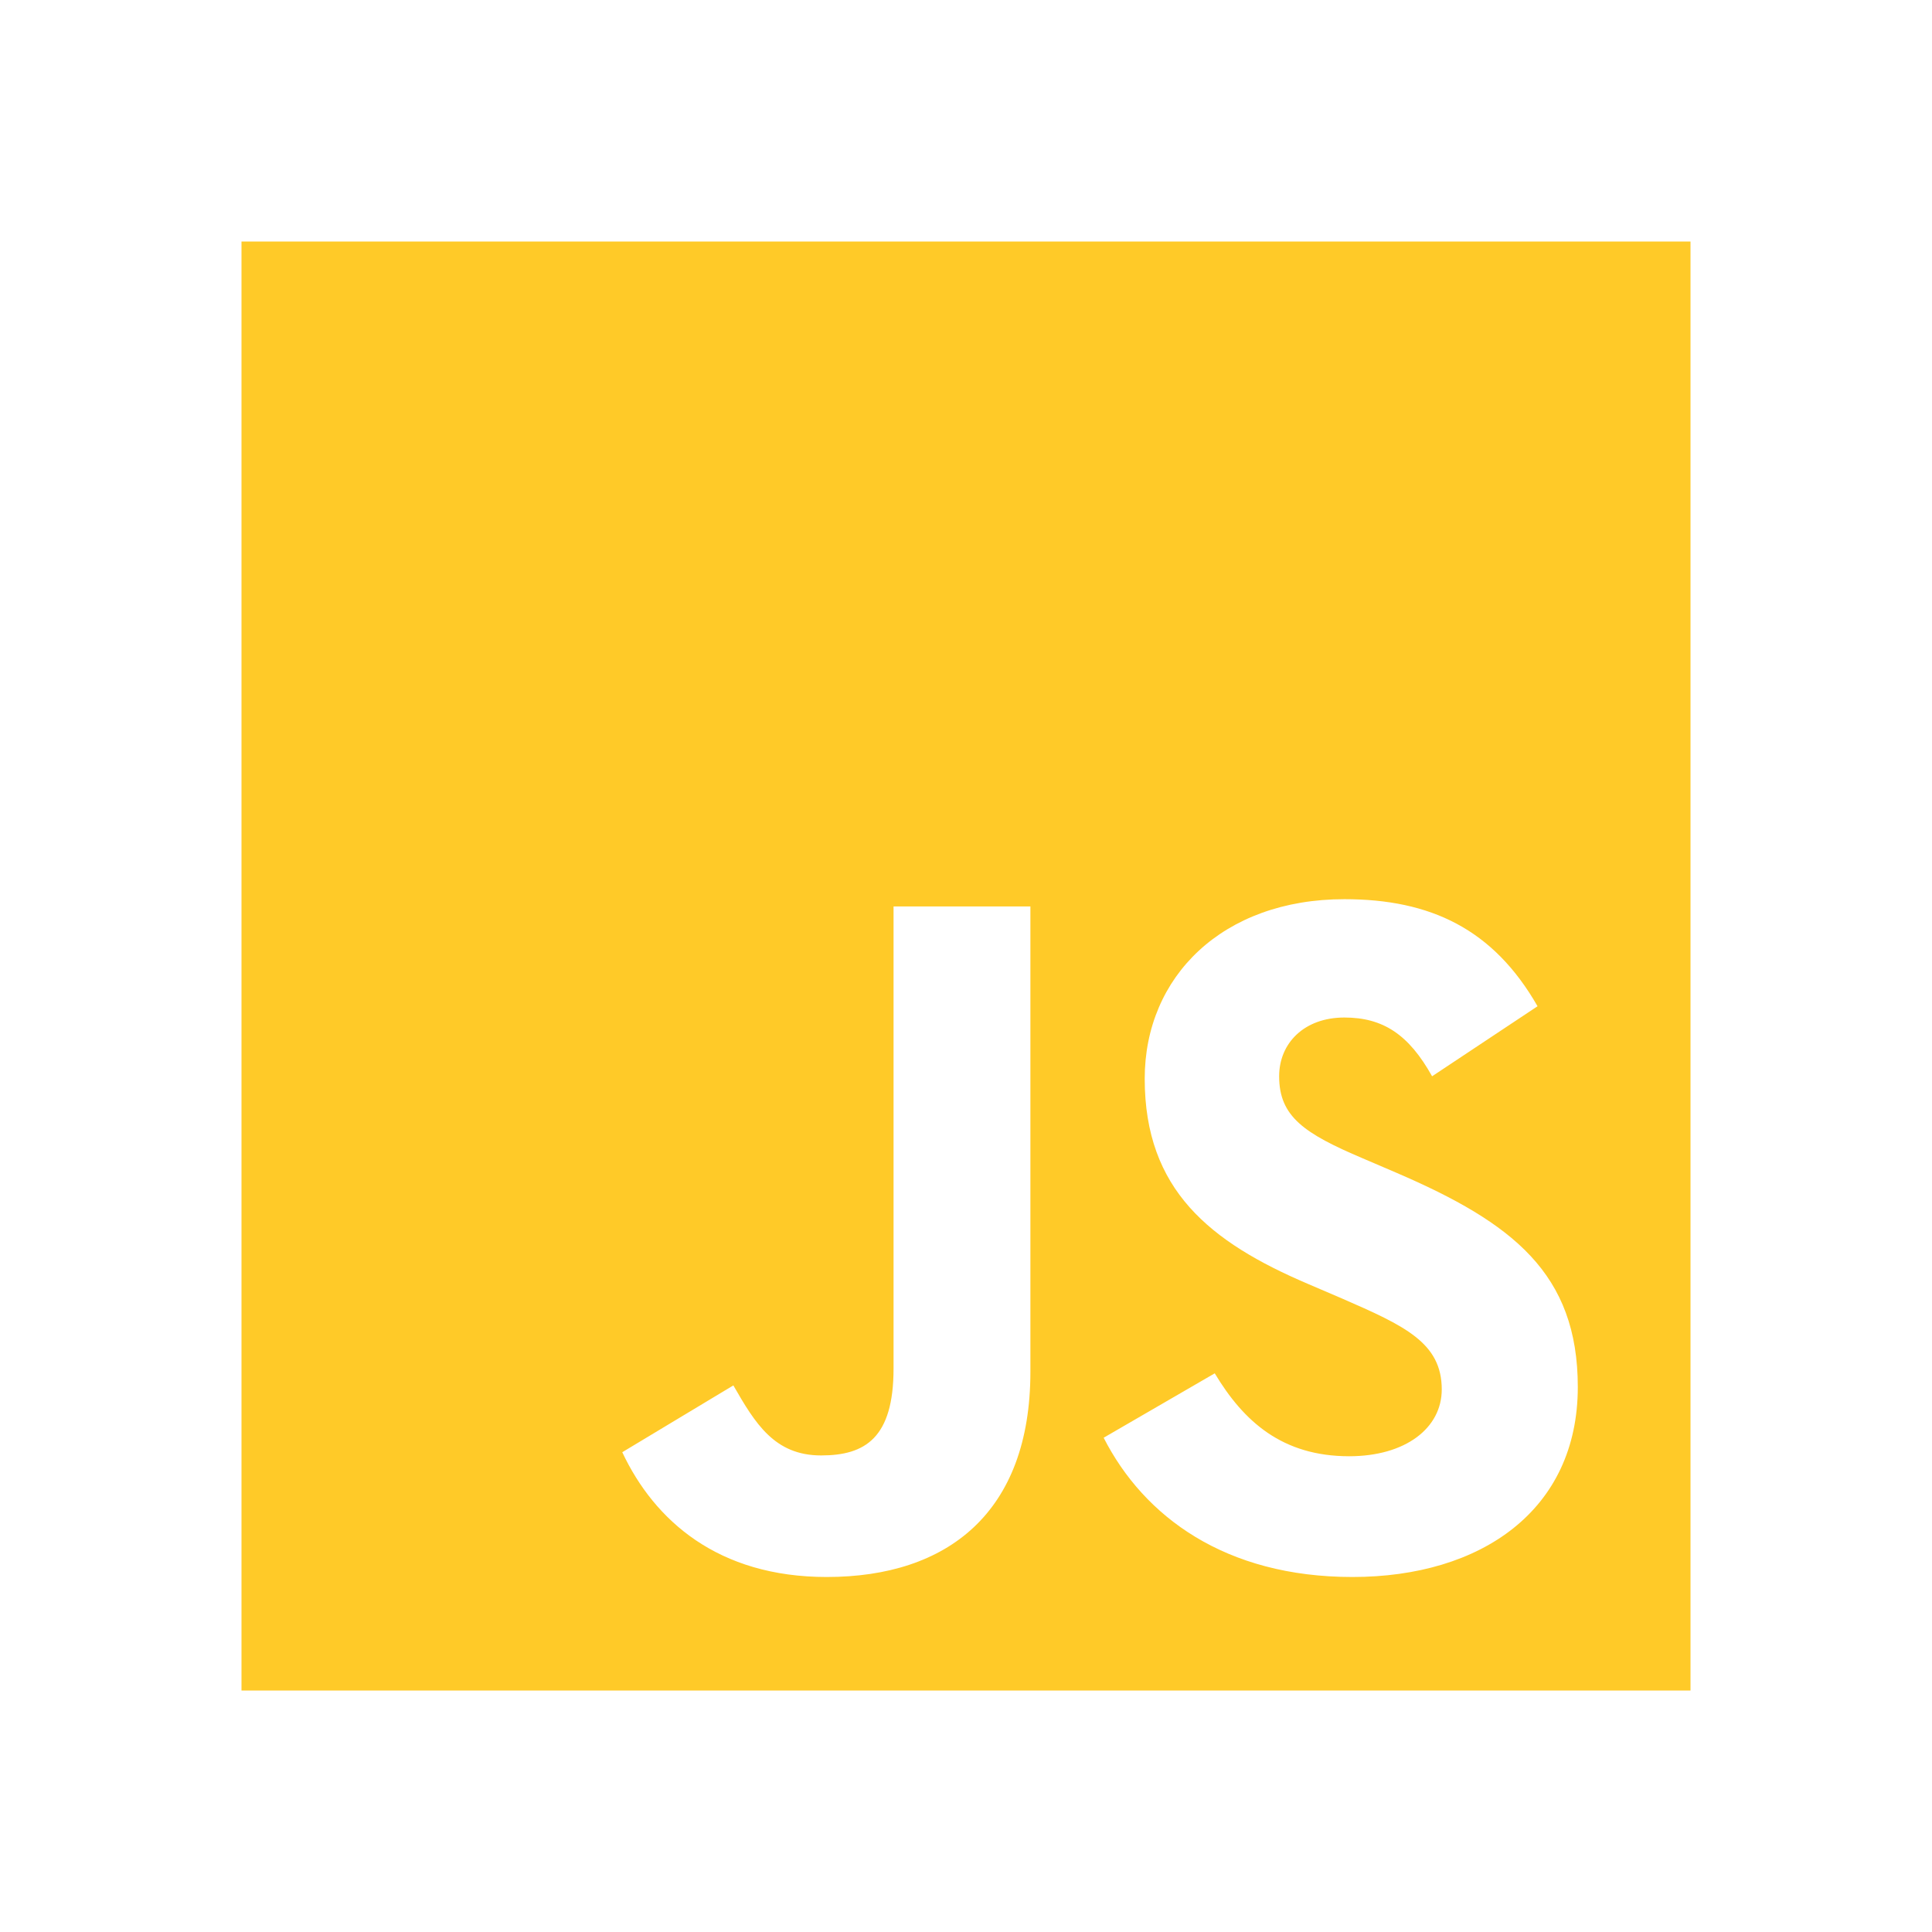
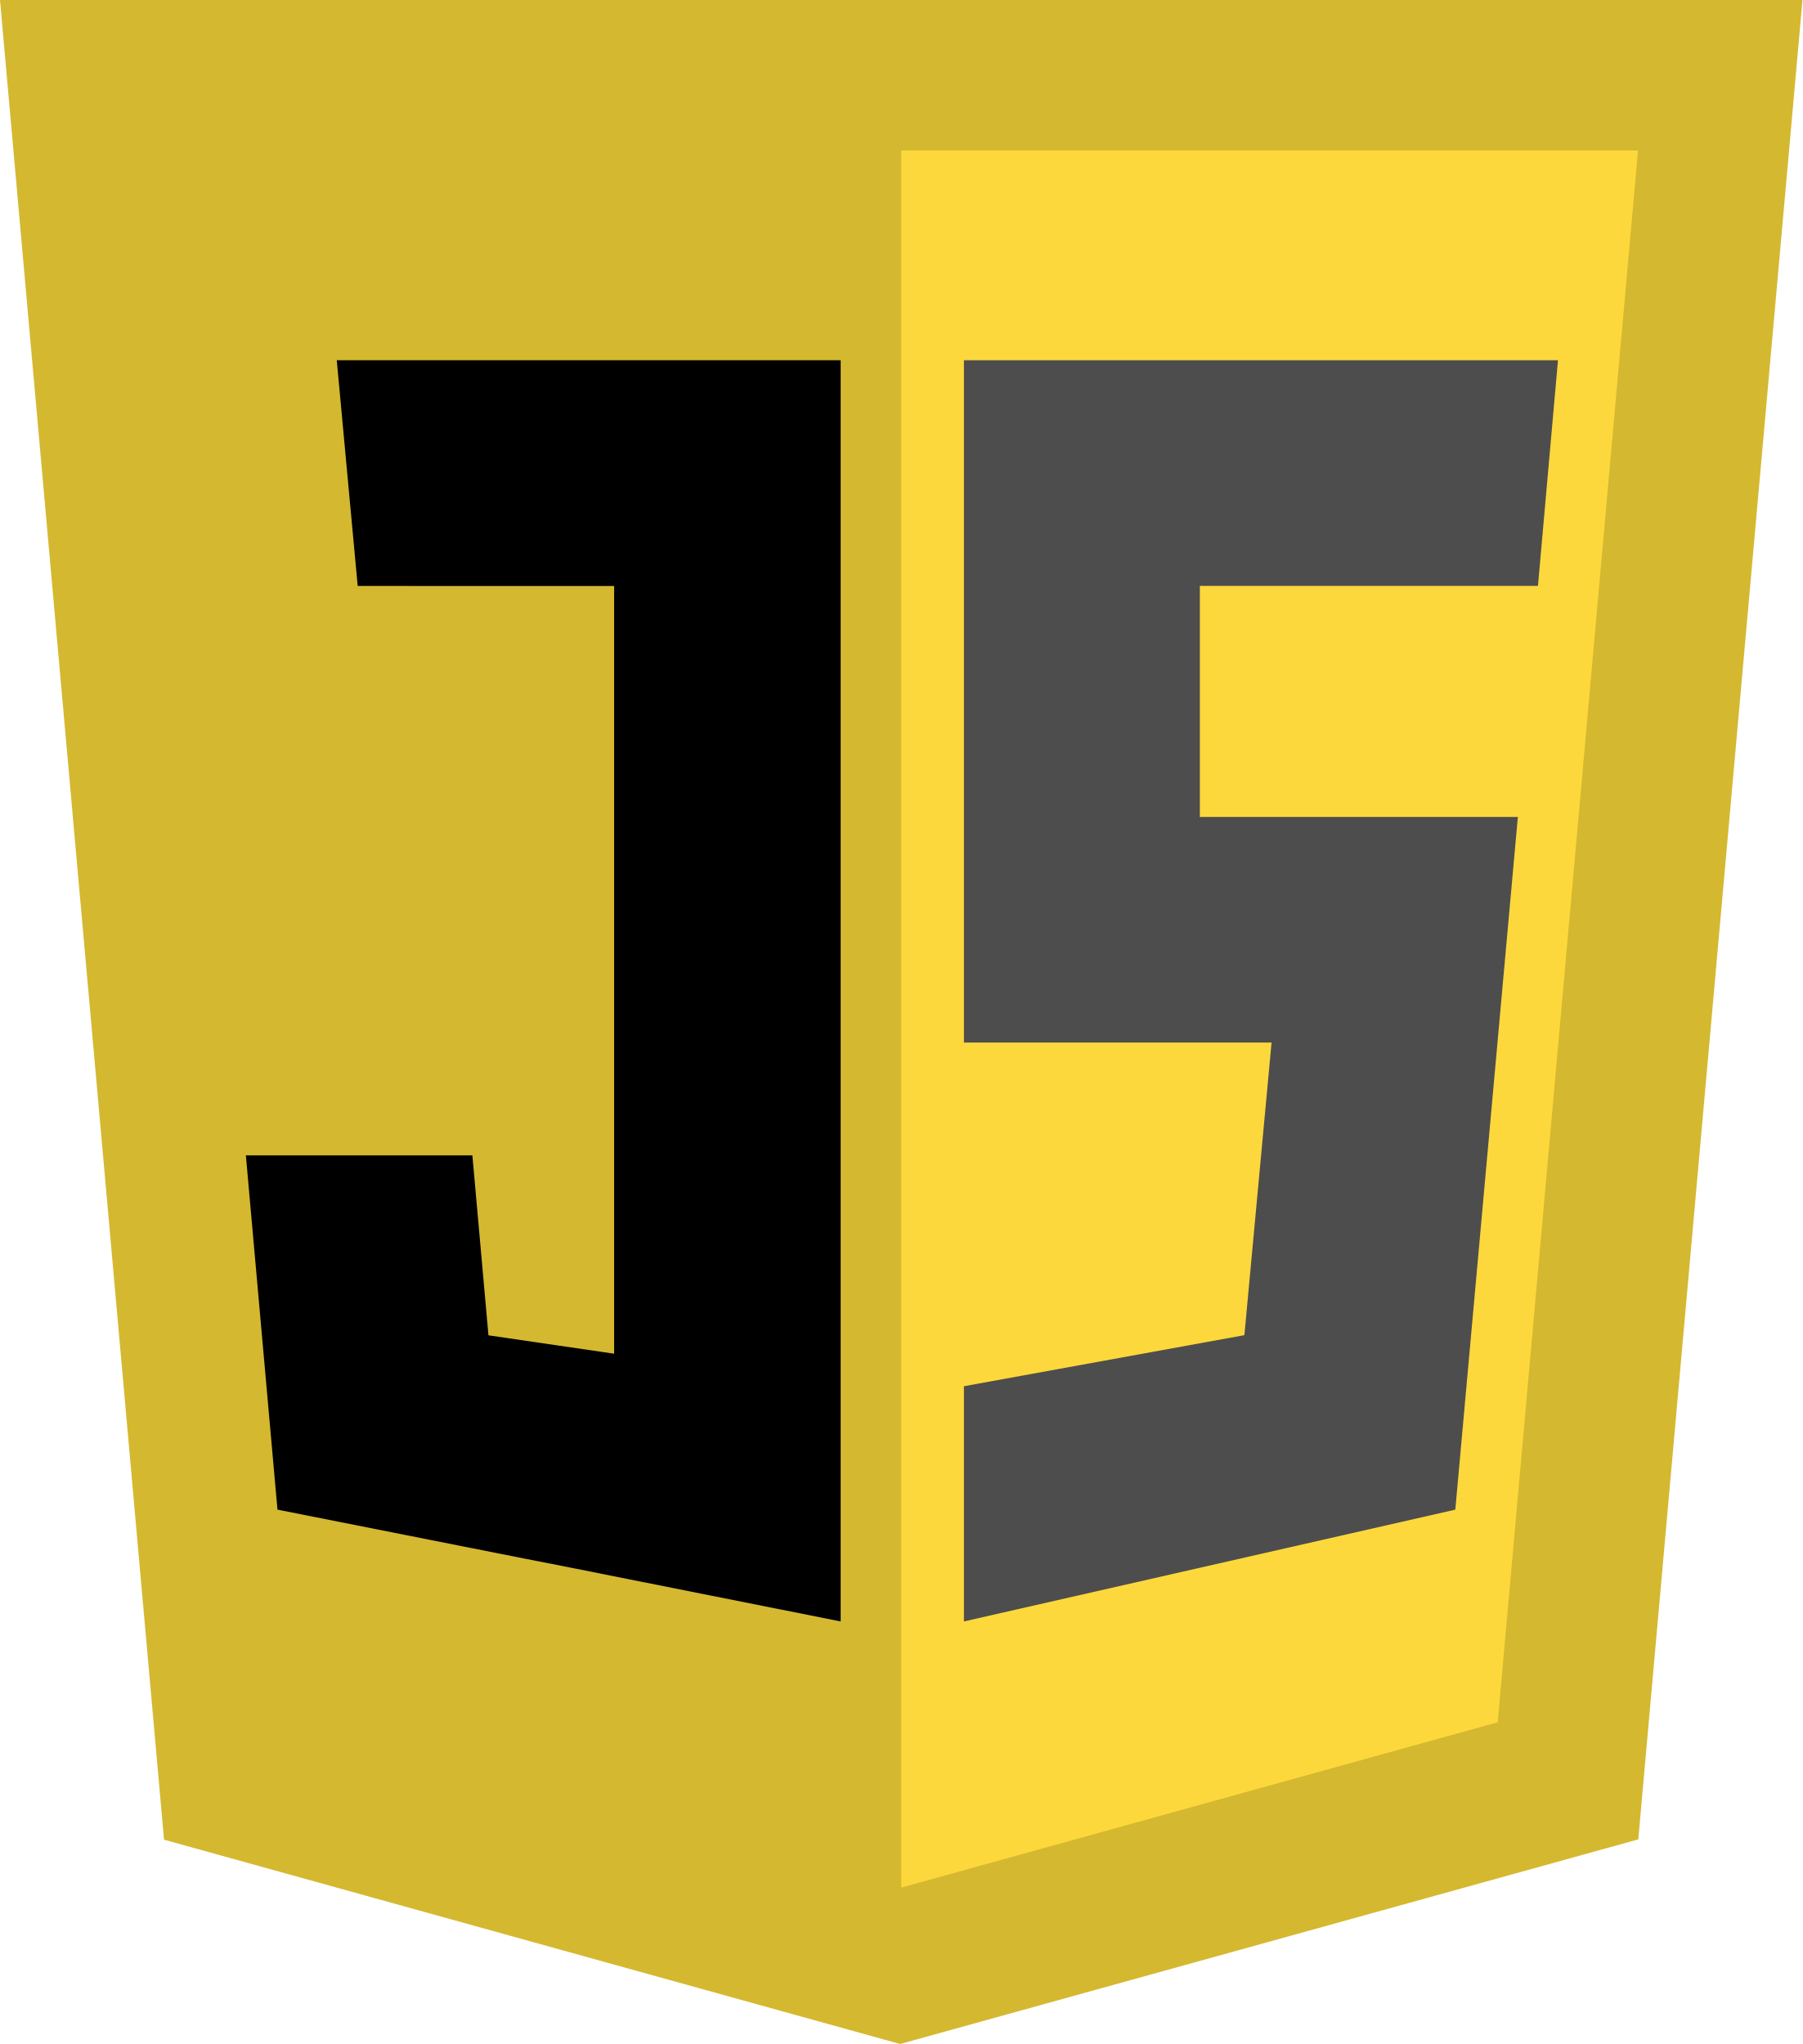
- <svg xmlns="http://www.w3.org/2000/svg" version="1.1" viewBox="0 0 24 24">
-   <path d="m3 3h18v18h-18v-18m4.73 15.04c.4.85 1.19 1.55 2.54 1.55 1.5 0 2.53-.8 2.53-2.55v-5.78h-1.7v5.74c0 .86-.35 1.08-.9 1.08-.58 0-.82-.4-1.09-.87l-1.38.83m5.98-.18c.5.98 1.51 1.73 3.09 1.73 1.6 0 2.8-.83 2.8-2.36 0-1.41-.81-2.04-2.25-2.66l-.42-.18c-.73-.31-1.04-.52-1.04-1.02 0-.41.31-.73.81-.73.48 0 .8.21 1.09.73l1.31-.87c-.55-.96-1.33-1.33-2.4-1.33-1.51 0-2.48.96-2.48 2.23 0 1.38.81 2.03 2.03 2.55l.42.18c.78.34 1.24.55 1.24 1.13 0 .48-.45.83-1.15.83-.83 0-1.31-.43-1.67-1.03l-1.38.8z" fill="#ffca28" />
+ <svg xmlns="http://www.w3.org/2000/svg" version="1.1" width="297.45" height="337.341" viewBox="0 0 297.45 337.341" id="svg2">
+   <defs id="defs8" />
+   <g transform="translate(-0.071,-82.67)" id="Layer_1" style="fill:none;stroke:none">
+     <path d="M 27.142,386.29 0.071,82.67 l 297.45,0 -27.096,303.571 -121.811,33.77 L 27.142,386.29 z m 0,0" id="path13" style="fill:#d4b830;fill-opacity:1" />
+     <path d="m 148.798,394.199 98.427,-27.288 23.157,-259.415 -121.584,0 0,286.703 z m 0,0" id="path15" style="fill:#fdd83c;fill-opacity:1" />
+     <g transform="translate(55,142)" id="Group">
+       <path d="m 195.551,75.496 -52.479,0 0,-38.132 55.797,0 3.303,-37.239 -98.033,0 0,112.607 50.768,0 -4.484,48.294 -46.284,8.426 0,38.819 81.091,-18.451 z" id="path18" style="fill:#4d4d4d;fill-opacity:1" />
+       <path d="m 83.796,0.125 -83.151,0 3.453,37.254 42.319,3.4e-4 0,126.706 -20.741,-3.035 -2.652,-29.698 c 0,0 -24.919,0 -37.379,0 l 5.216,58.467 c 92.935,18.451 0.352,-0.013 92.935,18.451 z" id="path24" style="fill:#000000;fill-opacity:1" />
+     </g>
+   </g>
</svg>
